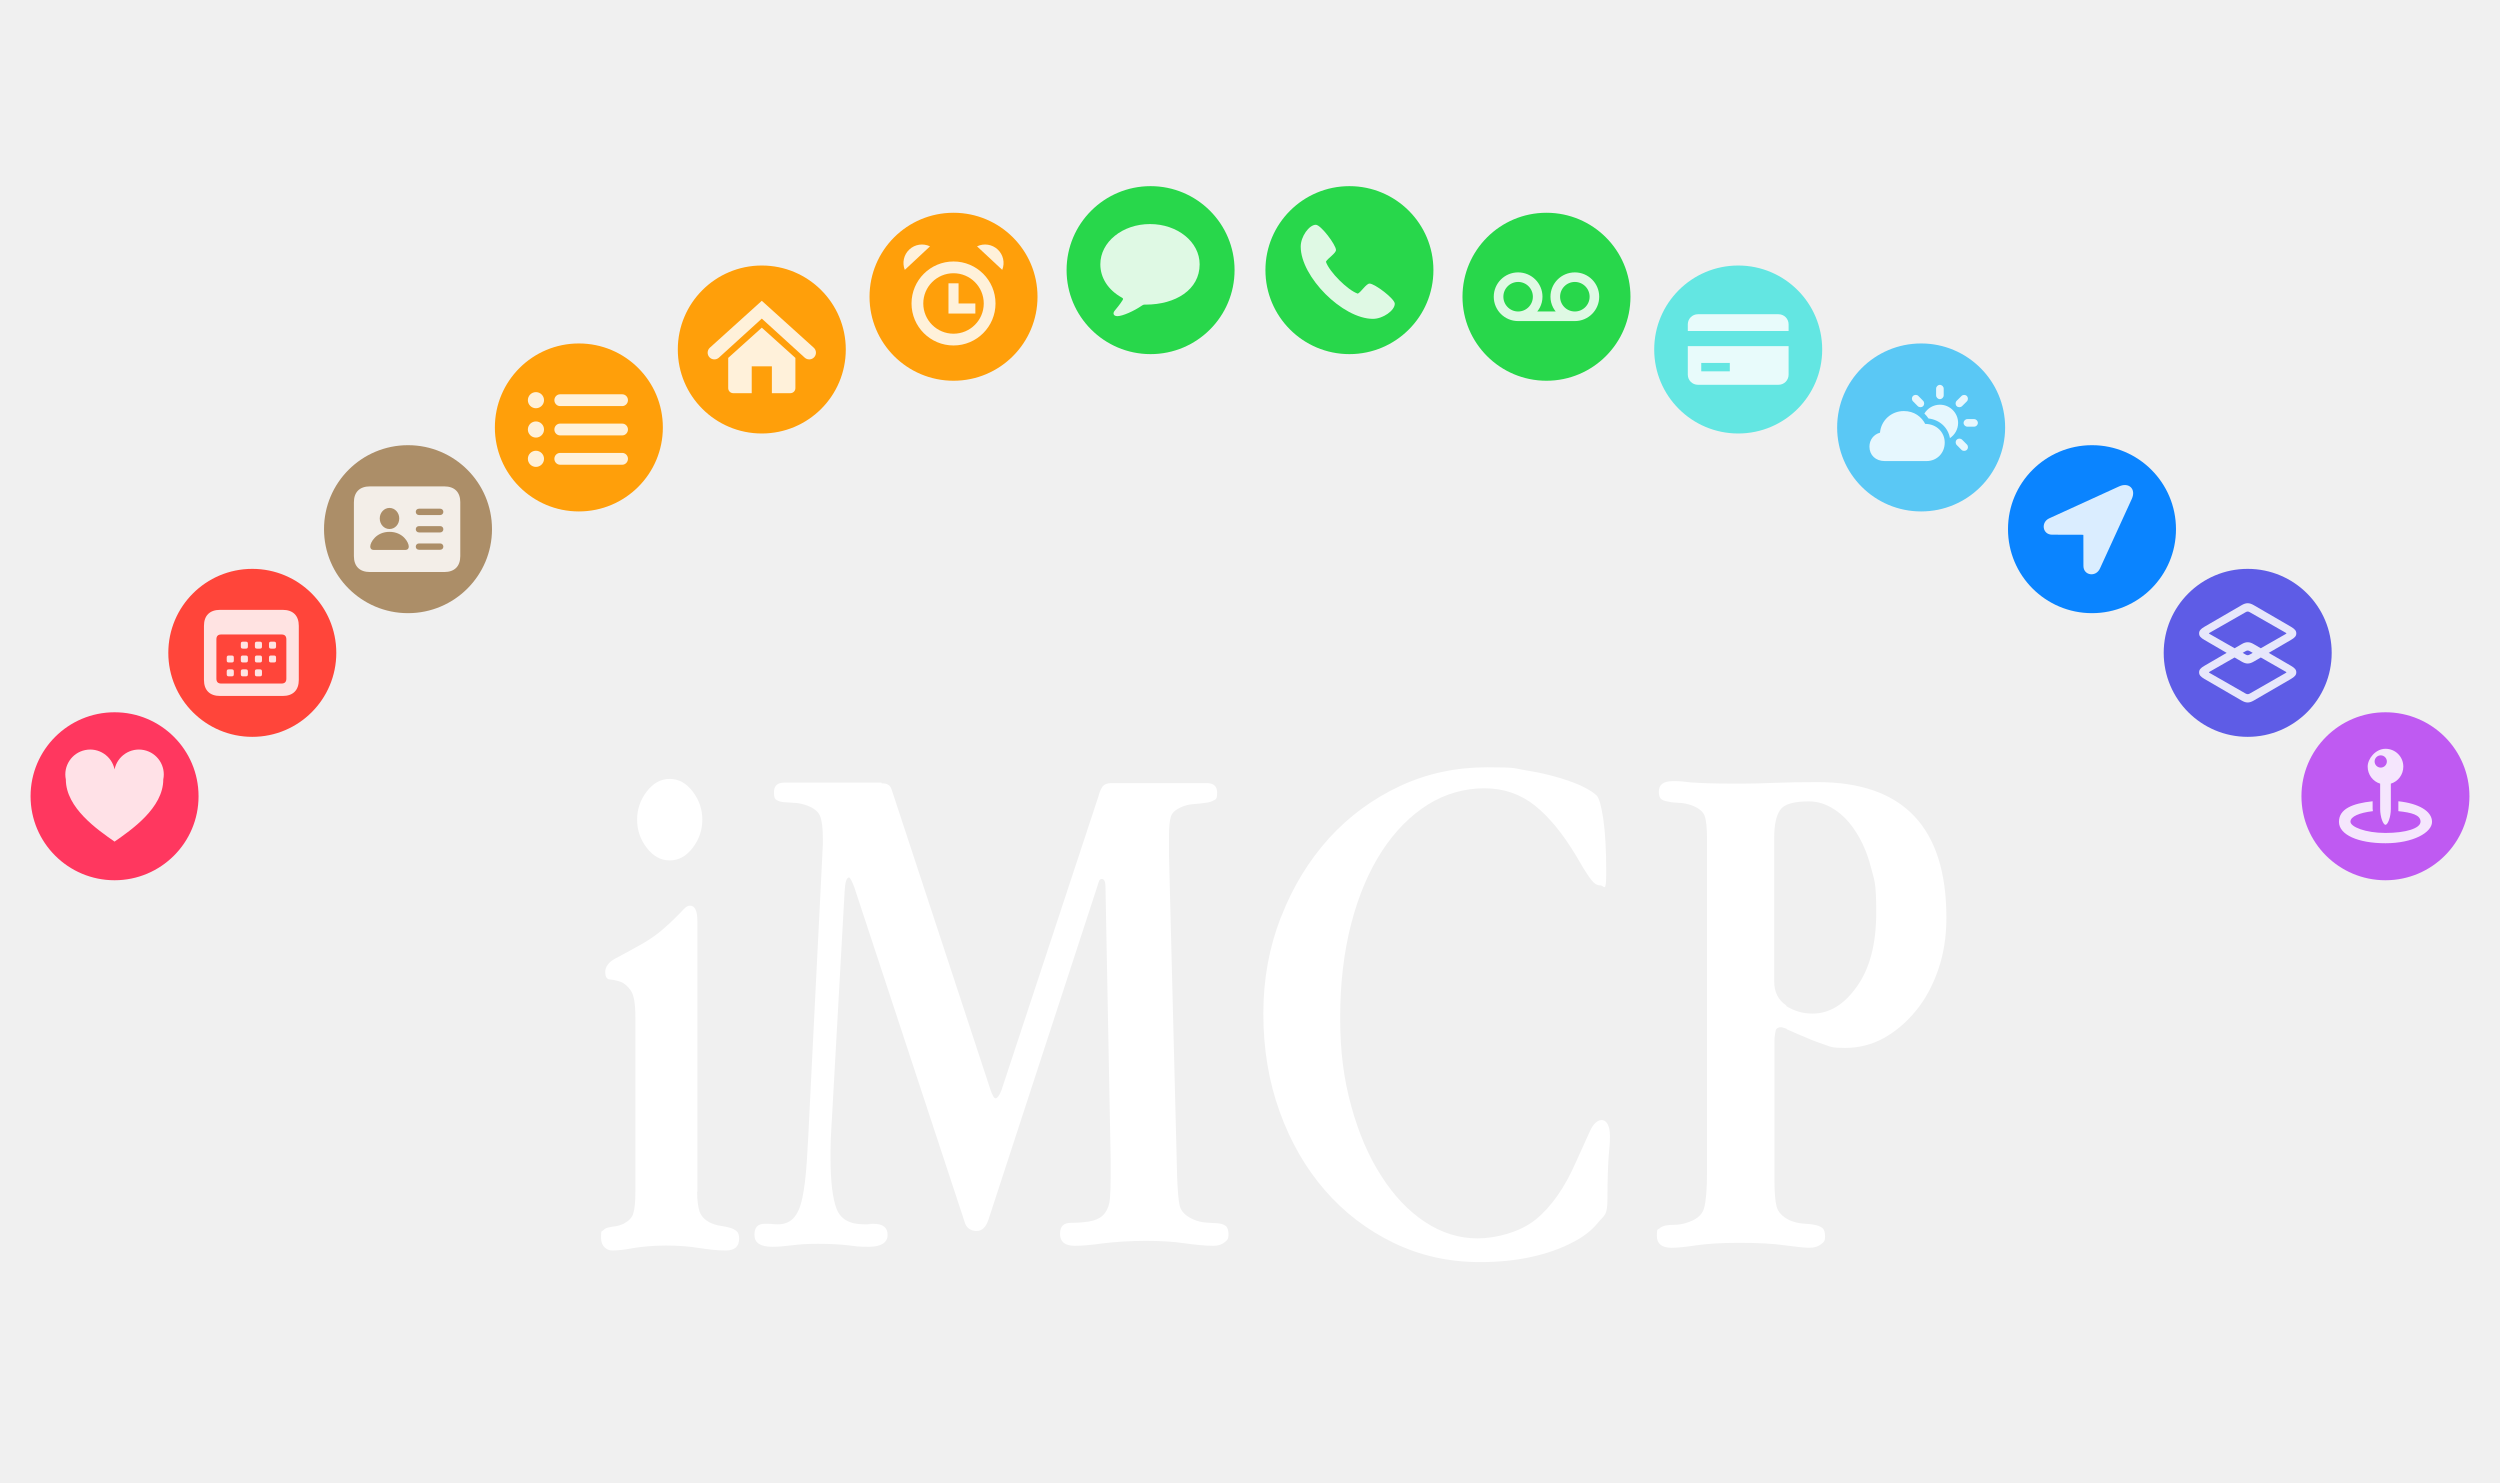
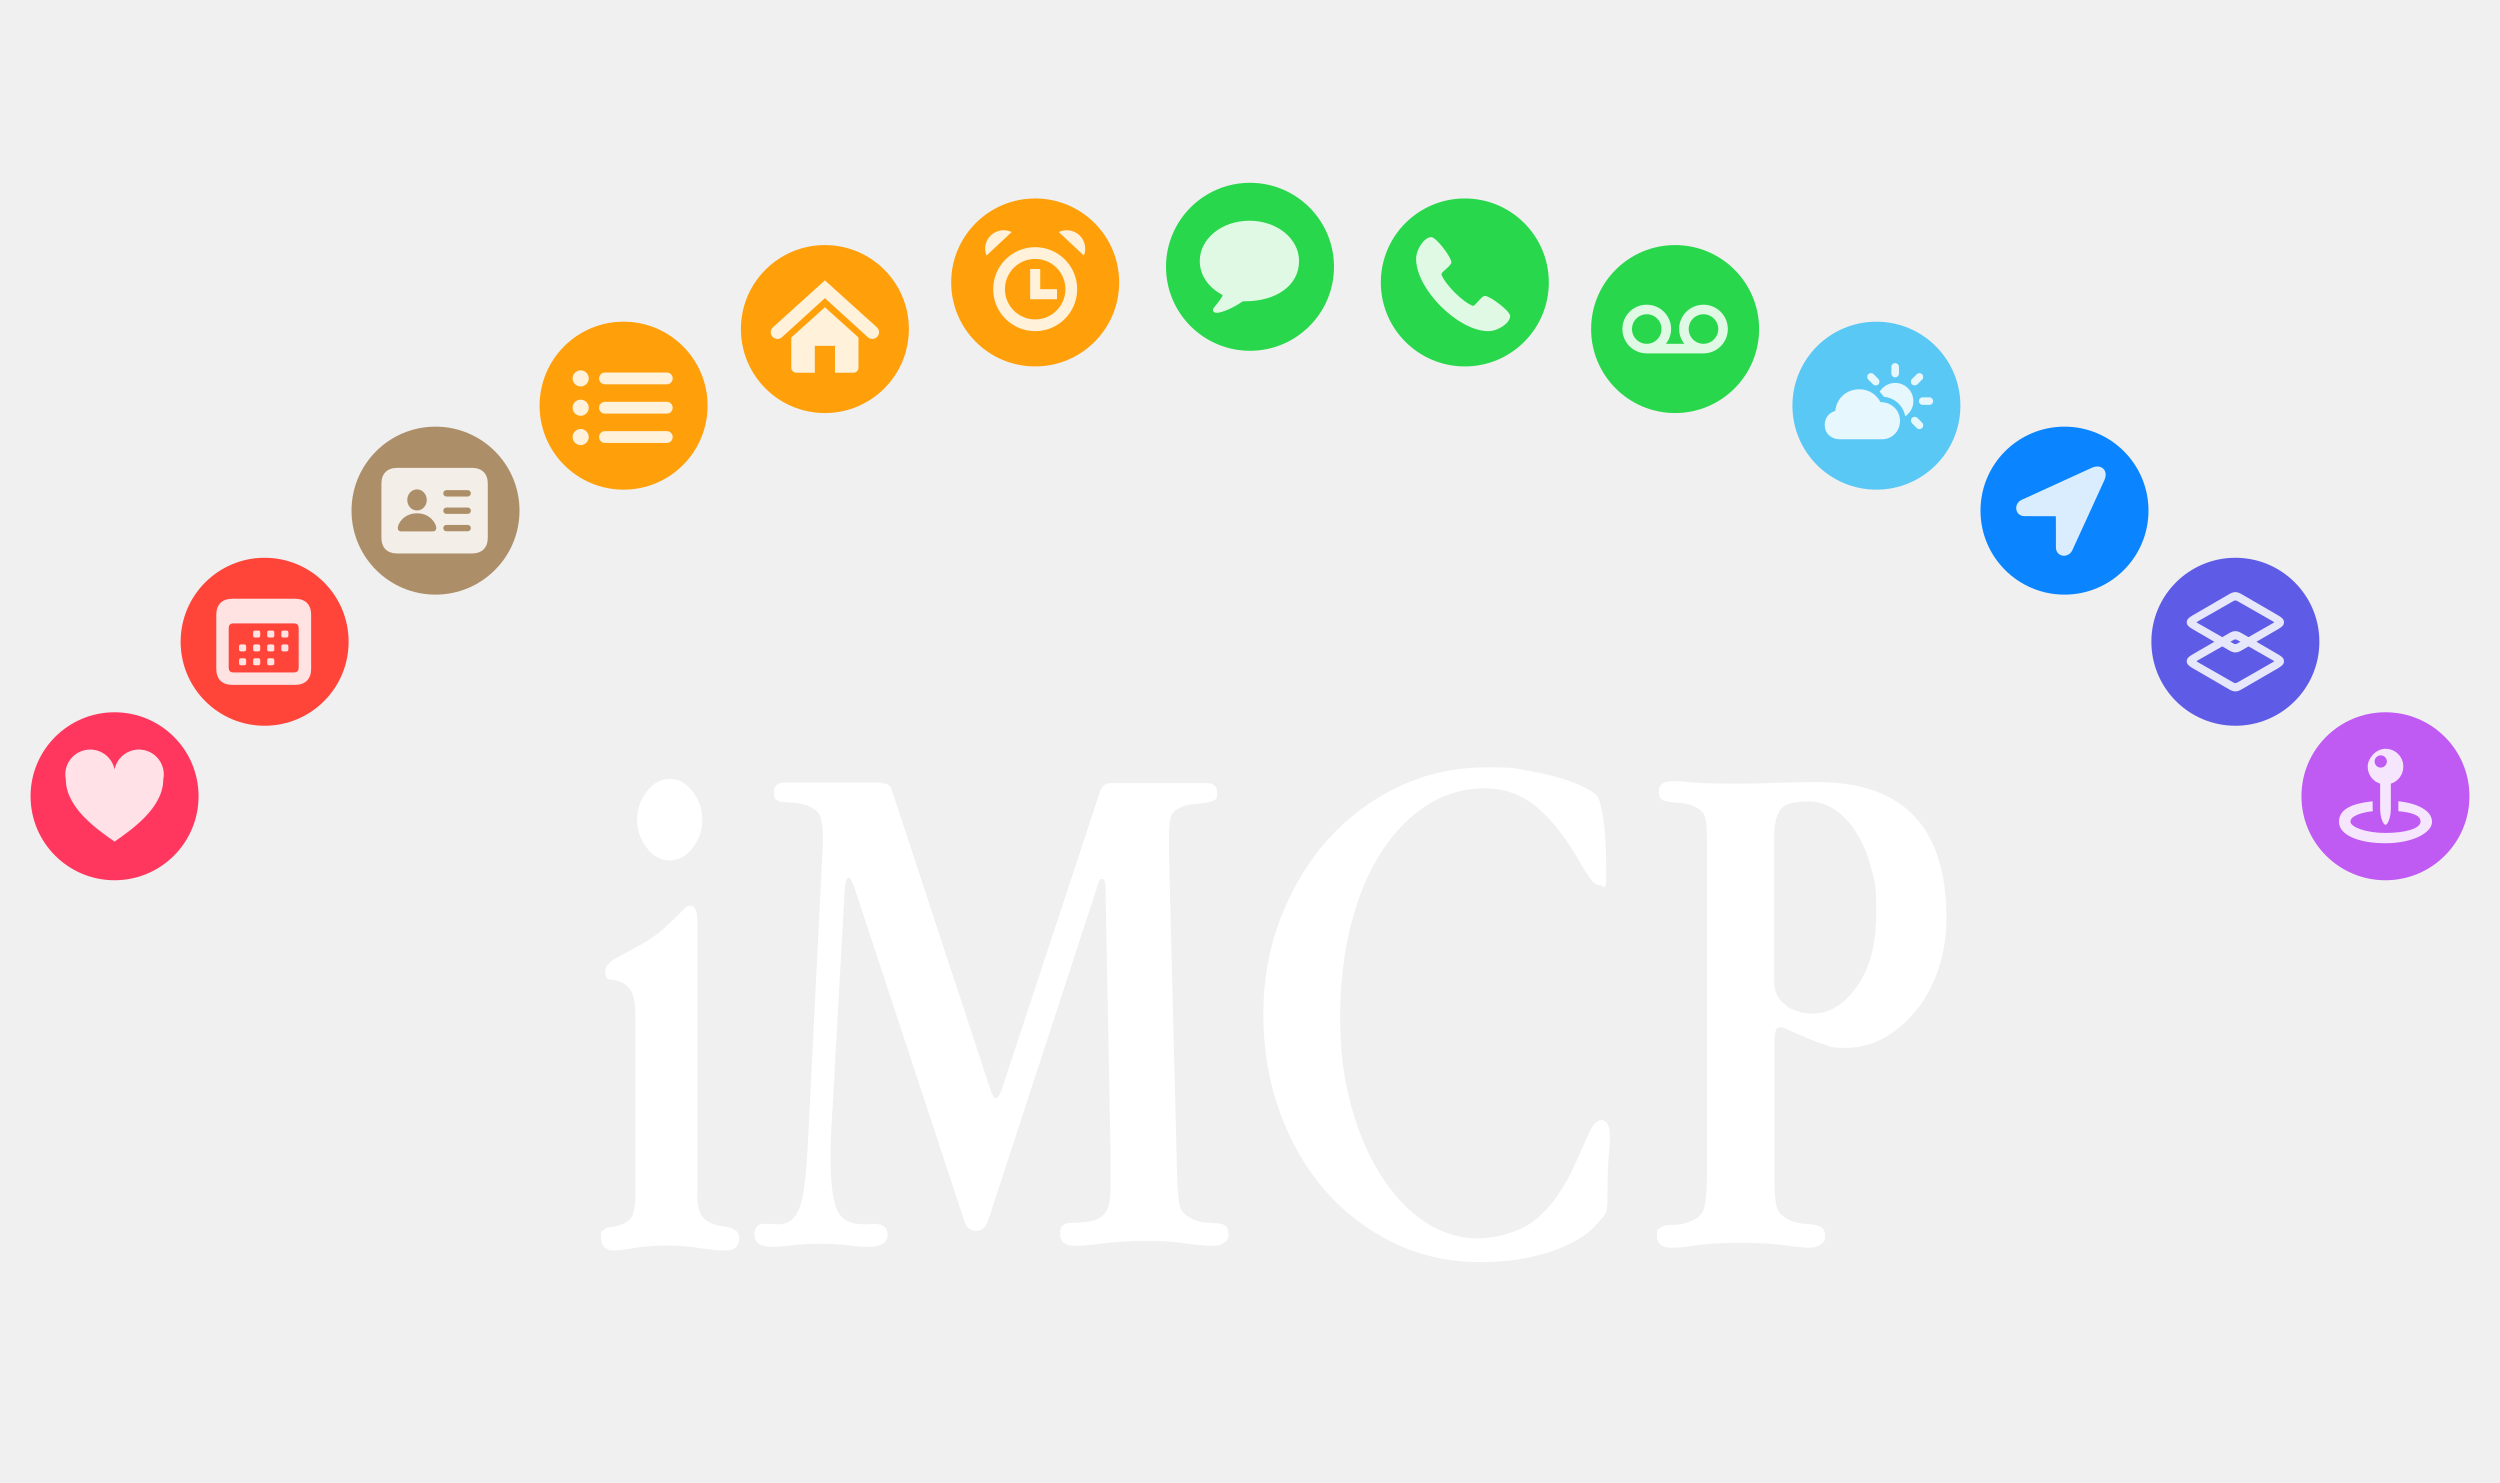
<svg xmlns="http://www.w3.org/2000/svg" viewBox="0 0 1012 600">
  <g fill="#fff">
    <path d="M282.2,482.4c0,3.6.4,6.3,1,8.1.7,1.8,2,3.2,3.8,4.2,1.6.8,3.1,1.3,4.6,1.5s2.8.5,3.9.8,2,.8,2.7,1.4,1,1.6,1,3c0,3.2-1.8,4.8-5.4,4.8s-6.6-.4-10.8-1c-4.2-.7-8.6-1-13.4-1s-9.5.4-13.1,1c-3.6.7-6.5,1-8.7,1s-4.5-1.7-4.5-5.1.2-2.4.8-3,1.2-1,2.1-1.2c.9-.2,1.9-.4,2.9-.5s2.1-.5,3.3-1c2.2-1.2,3.6-2.6,4-4.4.5-1.7.8-4.5.8-8.5v-70.8c0-5.4-.6-9-1.9-10.8s-2.7-3-4.2-3.5-2.9-.8-4.2-.9-1.9-1.1-1.9-3.1,1.4-4,4.1-5.4,6.5-3.5,11.5-6.3c3-1.8,5.5-3.6,7.6-5.4,2.1-1.8,3.8-3.4,5.2-4.8,1.4-1.4,2.5-2.5,3.4-3.5.9-.9,1.7-1.4,2.5-1.4,2,0,3,2.1,3,6.3v109.5ZM280.4,320.4c2.6,3.4,3.9,7.2,3.9,11.4s-1.3,8-3.9,11.4-5.7,5.1-9.3,5.1-6.7-1.7-9.3-5.1c-2.6-3.4-3.9-7.2-3.9-11.4s1.3-8,3.9-11.4,5.7-5.1,9.3-5.1,6.7,1.7,9.3,5.1Z" />
    <path d="M356.9,317.1c1,0,1.9.1,2.5.5.7.3,1.2,1,1.6,2.2l39.9,121.2c.8,2.4,1.5,3.6,2.1,3.6s1.6-1.1,2.4-3.3l39.3-119.1c.4-1.6,1-2.9,1.6-3.8.7-.9,1.9-1.4,3.5-1.4h38.7c2.8,0,4.2,1.3,4.2,3.9s-.5,2.6-1.4,3.1-2,.9-3.5,1c-1.4.2-3,.4-4.6.5-1.7.1-3.5.5-5.2,1.3-2.2,1-3.5,2.2-4,3.7-.5,1.5-.8,4.2-.8,8.2v7.1l3.3,130.5c.2,5.4.5,9.2,1,11.6.5,2.4,2.4,4.3,5.5,5.7,1.8.8,3.6,1.2,5.4,1.3s3.4.2,4.6.3c1.3.1,2.4.5,3.1,1,.8.6,1.2,1.8,1.2,3.6s-.5,2.2-1.6,3.1-2.6,1.4-4.6,1.4c-3.2,0-7-.4-11.5-1-4.5-.7-9.8-1-15.8-1s-12.4.4-17.2,1c-4.9.7-8.8,1-11.5,1-4,0-6-1.6-6-4.8s1.5-4.5,4.5-4.5,6.8-.3,8.9-.9c2.1-.6,3.7-1.6,4.8-3.1,1.1-1.5,1.8-3.4,2-5.8s.3-5.4.3-8.9v-6.9l-2.1-110.3c0-2.2-.5-3.3-1.5-3.3s-1.2,1-1.8,3l-44.1,135c-1,3-2.6,4.5-4.8,4.5s-4.2-1.2-4.8-3.6l-44.7-135.6c-1-2.6-1.7-3.9-2.1-3.9-1,0-1.6,1.9-1.8,5.7l-5.1,91.2c-.2,3.4-.4,6.5-.5,9.2-.1,2.8-.1,5.3-.1,7.5,0,9.3.8,16.1,2.4,20.4,1.6,4.3,5.3,6.4,11.1,6.4s1.2,0,1.8-.1c.6-.1,1.3-.1,2.1-.1,3.8,0,5.7,1.5,5.7,4.5s-2.5,4.8-7.5,4.8-5-.2-8.5-.6-7.5-.6-12.1-.6-7.5.2-10.6.6-5.8.6-8,.6c-4.8,0-7.2-1.6-7.2-4.8s1.4-4.5,4.2-4.5,2.2,0,3.1.1,1.6.1,2.2.1c2.6,0,4.7-.8,6.3-2.5,1.6-1.7,2.8-4.4,3.6-8.2.8-3.8,1.4-8.7,1.8-14.8s.8-13.5,1.2-22.5l5.1-101.9c0-.4,0-1.1.1-2.1s.1-2.3.1-3.9c0-4.6-.4-7.7-1.2-9.5-.8-1.8-2.6-3.2-5.4-4.2-1.8-.6-3.5-1-5.1-1-1.6-.1-3-.2-4.2-.3-1.2-.1-2.1-.4-2.9-.9s-1-1.5-1-3.1c0-2.6,1.4-3.9,4.2-3.9h39.3Z" />
    <path d="M518.7,370.9c4.7-12.1,11.2-22.6,19.3-31.6,8.2-9,17.8-16,28.7-21.1s22.7-7.6,35.2-7.6,10.6.4,15.6,1.2,9.5,1.8,13.5,3,7.3,2.4,9.9,3.7c2.6,1.3,4.4,2.5,5.4,3.5s1.9,4.1,2.7,9.5c.8,5.3,1.2,12.5,1.2,21.5s-.8,5.4-2.4,5.4-2.8-1-4.3-3.1-3.3-5-5.5-8.9c-5.4-9-11-15.8-16.8-20.4s-12.6-6.9-20.4-6.9-15.8,2.2-22.8,6.6c-7,4.4-13.2,10.6-18.5,18.7s-9.5,17.9-12.5,29.4-4.5,24.2-4.5,38.2,1.5,24.9,4.5,35.8,7,20.3,12.2,28.3c5.1,8,11,14.2,17.7,18.6s13.8,6.6,21.2,6.6,17.2-2.5,23.5-7.6,11.8-12.9,16.3-23.2c2.4-5.4,4.3-9.6,5.7-12.6s3-4.5,4.8-4.5,3.3,2.1,3.3,6.3-.2,4-.5,8.2-.5,10-.5,17.2-1.2,6.6-3.8,9.8-6,5.9-10.7,8.2c-4.6,2.4-10,4.3-16.3,5.7-6.3,1.4-13.2,2.1-20.8,2.1-12.6,0-24.2-2.6-35-7.8-10.7-5.2-20-12.3-27.8-21.3s-13.9-19.6-18.3-31.8c-4.4-12.2-6.6-25.4-6.6-39.6s2.4-27,7.1-39.1h0Z" />
    <path d="M723.1,416.4c-1.2-.4-1.9-.6-2.1-.6-1.2,0-2,.5-2.2,1.4s-.5,2.4-.5,4.4v55.9c0,5.2.3,8.9.9,11,.6,2.2,2.3,4,5.1,5.4,1.8.8,3.6,1.2,5.4,1.4,1.8.1,3.3.2,4.7.5,1.3.2,2.3.6,3.2,1.2.8.6,1.2,1.8,1.2,3.6s-.5,2.2-1.7,3.1c-1.1.9-2.7,1.4-4.7,1.4s-5.3-.4-10-1c-4.7-.7-10.8-1-18.5-1s-12.8.4-17.2,1c-4.5.7-7.8,1-10,1-4,0-6-1.6-6-4.8s.3-2.4,1-3,1.5-1,2.5-1.2,2.2-.3,3.6-.3,2.8-.2,4.2-.6c4.4-1.2,7-3.2,7.8-6.1.8-2.9,1.2-7.7,1.2-14.5v-135.1c0-4.4-.3-7.5-1-9.3-.7-1.8-2.5-3.2-5.2-4.2-1.8-.6-3.5-1-5.2-1-1.7-.1-3.2-.2-4.3-.5-1.2-.2-2.2-.5-2.8-1-.7-.5-1-1.5-1-3.1,0-2.8,1.9-4.2,5.7-4.2s3.2.1,7,.5c3.9.3,9.5.5,16.7.5h4.8c3.4,0,7.6-.1,12.6-.3,5-.2,10.8-.3,17.4-.3,34.8,0,52.2,18.3,52.2,54.9c0,7.8-1.1,14.6-3.3,21s-5.2,12-9,16.6c-3.8,4.7-8.2,8.4-13,11.1-4.9,2.7-10.2,4-15.8,4s-5.7-.5-8.7-1.5-6.3-2.3-9.9-3.9l-4.8-2.1h0ZM723,407.2c3.3,2.1,6.8,3.1,10.7,3.1,6.8,0,12.8-3.6,18-11,5.2-7.3,7.8-17.2,7.8-29.9s-.8-13-2.2-18.5-3.5-10.2-6-14.1-5.4-7-8.7-9.1c-3.3-2.2-6.8-3.3-10.3-3.3-6.2,0-10.1,1.1-11.7,3.5-1.6,2.3-2.4,6-2.4,11.2v58.2c0,4.4,1.7,7.6,5,9.8Z" />
  </g>
  <svg viewBox="0 0 100 100" x="12.373" y="288.327" width="68" height="68">
    <circle fill="#ff375f" cx="50" cy="50" r="50" />
    <path fill="#fff" opacity=".85" d="M50,77C40,70 21,57 21,40a14.5,14.5 0 0 1 29-6a14.5,14.5 0 0 1 29,6C79,57 60,70 50,77Z" />
  </svg>
-   <svg version="1.1" viewBox="0 0 100 100" x="68.133" y="230.276" width="68" height="68">
+   <svg version="1.1" viewBox="0 0 100 100" x="73.122" y="225.785" width="68" height="68">
    <circle fill="#ff453a" cx="50" cy="50" r="50" />
    <g fill="#fff" fill-opacity="0.85">
      <path d="M30.83,75.66h37.23c6.18,0,9.62-3.42,9.62-9.56v-32.15c0-6.14-3.44-9.55-9.62-9.55H30.83c-6.17,0-9.61,3.4-9.61,9.55v32.15c0,6.15,3.44,9.56,9.61,9.56ZM31.52,68.27c-1.92,0-2.9-.9-2.9-2.94v-23.34c0-2.03.99-2.93,2.9-2.93h35.83c1.91,0,2.92.89,2.92,2.93v23.34c0,2.05-1.01,2.94-2.92,2.94H31.52ZM44.49,47.49h1.55c1,0,1.34-.31,1.34-1.3v-1.55c0-.99-.34-1.3-1.34-1.3h-1.55c-.99,0-1.33.31-1.33,1.3v1.55c0,.99.34,1.3,1.33,1.3ZM52.86,47.49h1.57c.99,0,1.33-.31,1.33-1.3v-1.55c0-.99-.34-1.3-1.33-1.3h-1.57c-.98,0-1.32.31-1.32,1.3v1.55c0,.99.34,1.3,1.32,1.3ZM61.25,47.49h1.57c.98,0,1.32-.31,1.32-1.3v-1.55c0-.99-.35-1.3-1.32-1.3h-1.57c-.98,0-1.32.31-1.32,1.3v1.55c0,.99.35,1.3,1.32,1.3ZM36.11,55.73h1.57c.98,0,1.32-.31,1.32-1.28v-1.57c0-.99-.35-1.3-1.32-1.3h-1.57c-.98,0-1.34.31-1.34,1.3v1.57c0,.98.36,1.28,1.34,1.28ZM44.49,55.73h1.55c1,0,1.34-.31,1.34-1.28v-1.57c0-.99-.34-1.3-1.34-1.3h-1.55c-.99,0-1.33.31-1.33,1.3v1.57c0,.98.34,1.28,1.33,1.28ZM52.86,55.73h1.57c.99,0,1.33-.31,1.33-1.28v-1.57c0-.99-.34-1.3-1.33-1.3h-1.57c-.98,0-1.32.31-1.32,1.3v1.57c0,.98.34,1.28,1.32,1.28ZM61.25,55.73h1.57c.98,0,1.32-.31,1.32-1.28v-1.57c0-.99-.35-1.3-1.32-1.3h-1.57c-.98,0-1.32.31-1.32,1.3v1.57c0,.98.35,1.28,1.32,1.28ZM36.11,63.99h1.57c.98,0,1.32-.32,1.32-1.3v-1.57c0-.99-.35-1.3-1.32-1.3h-1.57c-.98,0-1.34.31-1.34,1.3v1.57c0,.98.36,1.3,1.34,1.3ZM44.49,63.99h1.55c1,0,1.34-.32,1.34-1.3v-1.57c0-.99-.34-1.3-1.34-1.3h-1.55c-.99,0-1.33.31-1.33,1.3v1.57c0,.98.34,1.3,1.33,1.3ZM52.86,63.99h1.57c.99,0,1.33-.32,1.33-1.3v-1.57c0-.99-.34-1.3-1.33-1.3h-1.57c-.98,0-1.32.31-1.32,1.3v1.57c0,.98.34,1.3,1.32,1.3Z" />
    </g>
  </svg>
-   <svg version="1.1" viewBox="0 0 100 100" x="131.161" y="180.210" width="68" height="68">
+   <svg version="1.1" viewBox="0 0 100 100" x="142.295" y="172.707" width="68" height="68">
    <circle fill="#ac8e68" cx="50" cy="50" r="50" />
    <g fill="#fff" fill-opacity="0.85">
      <path class="st1" d="M81.12,34.03v31.97c0,6.1-3.41,9.51-9.57,9.51H27.35c-6.14,0-9.56-3.4-9.56-9.51v-31.97c0-6.11,3.42-9.5,9.56-9.5h44.21c6.16,0,9.57,3.39,9.57,9.5ZM27.52,60.35c0,1.1.64,1.99,1.84,1.99h19.25c1.22,0,1.85-.89,1.85-1.99,0-2.48-3.49-8.76-11.47-8.76s-11.47,6.27-11.47,8.76ZM56.53,58.49c-1.11,0-1.91.84-1.91,1.91s.8,1.86,1.91,1.86h12.64c1.07,0,1.87-.8,1.87-1.86s-.8-1.91-1.87-1.91h-12.64ZM56.53,48.17c-1.11,0-1.91.82-1.91,1.86s.8,1.91,1.91,1.91h12.64c1.07,0,1.87-.84,1.87-1.91s-.8-1.86-1.87-1.86h-12.64ZM33.18,43.58c0,3.62,2.61,6.33,5.8,6.33,3.21,0,5.81-2.71,5.81-6.33,0-3.41-2.6-6.23-5.81-6.23s-5.8,2.82-5.8,6.23ZM56.53,37.81c-1.11,0-1.91.82-1.91,1.87s.8,1.91,1.91,1.91h12.64c1.07,0,1.87-.84,1.87-1.91s-.8-1.87-1.87-1.87h-12.64Z" />
    </g>
  </svg>
-   <svg version="1.1" viewBox="0 0 100 100" x="200.324" y="139.031" width="68" height="68">
+   <svg version="1.1" viewBox="0 0 100 100" x="218.429" y="130.215" width="68" height="68">
    <circle fill="#ff9f0a" cx="50" cy="50" r="50" />
    <g fill="#fff" fill-opacity=".85">
      <path d="M38.83,72.2h36.98c1.91,0,3.42-1.64,3.42-3.53s-1.48-3.51-3.42-3.51h-36.98c-1.92,0-3.41,1.62-3.41,3.51s1.51,3.53,3.41,3.53Z" />
      <path d="M24.44,73.49c2.65,0,4.82-2.17,4.82-4.82s-2.17-4.8-4.82-4.8-4.8,2.15-4.8,4.8,2.17,4.82,4.8,4.82Z" />
      <path d="M38.83,54.74h36.98c1.91,0,3.42-1.64,3.42-3.51s-1.48-3.52-3.42-3.52h-36.98c-1.92,0-3.41,1.62-3.41,3.52s1.51,3.51,3.41,3.51Z" />
      <path d="M24.44,56.04c2.65,0,4.82-2.17,4.82-4.82s-2.17-4.8-4.82-4.8-4.8,2.15-4.8,4.8,2.17,4.82,4.8,4.82Z" />
      <path d="M38.83,37.29h36.98c1.91,0,3.42-1.64,3.42-3.52s-1.48-3.51-3.42-3.51h-36.98c-1.92,0-3.41,1.62-3.41,3.51s1.51,3.52,3.41,3.52Z" />
      <path d="M24.44,38.57c2.65,0,4.82-2.15,4.82-4.8s-2.17-4.8-4.82-4.8-4.8,2.15-4.8,4.8,2.17,4.8,4.8,4.8Z" />
    </g>
  </svg>
-   <svg viewBox="0 0 100 100" x="274.376" y="107.480" width="68" height="68">
+   <svg viewBox="0 0 100 100" x="299.918" y="99.206" width="68" height="68">
    <circle fill="#ff9f0a" cx="50" cy="50" r="50" />
    <g fill="#fff" opacity=".85">
      <path d="M50,21 81,49a4,4 0 0 1-5.4,5.9L50,31.6 24.4,54.9A4,4 0 0 1 19,49Z" />
      <path fill-rule="evenodd" d="M50,37 70,55V73a3,3 0 0 1-3,3H33a3,3 0 0 1-3-3V55ZM44,60h12v16H44Z" />
    </g>
  </svg>
-   <svg viewBox="0 0 100 100" x="351.985" y="86.126" width="68" height="68">
+   <svg viewBox="0 0 100 100" x="385.041" y="80.335" width="68" height="68">
    <circle fill="#ff9f0a" cx="50" cy="50" r="50" />
    <g fill="#fff" opacity=".85">
      <path fill-rule="evenodd" d="M50,29a25,25 0 1 1 0,50a25,25 0 1 1 0-50ZM50,36a18,18 0 1 0 0,36a18,18 0 1 0 0-36Z" />
      <path d="M47,42h6v12h10v6H47Z" />
      <path d="M21,34a11,11 0 0 1 15-14ZM79,34a11,11 0 0 0-15-14Z" />
    </g>
  </svg>
-   <svg viewBox="0 0 100 100" x="431.753" y="75.351" width="68" height="68">
+   <svg viewBox="0 0 100 100" x="472.000" y="74.000" width="68" height="68">
    <circle fill="#28d74b" cx="50" cy="50" r="50" />
    <g fill="#fff" fill-opacity="0.85">
      <path d="M30.19,77.4c3.04,0,9.82-2.94,14.79-6.39.59-.4,1.01-.5,1.53-.5.3.01.53.02.7.02,17.63-.04,32-8.83,32-23.99,0-13.3-13.15-23.97-29.56-23.97s-29.56,10.67-29.56,23.97c0,7.9,4.52,15.26,12.9,19.86.63.34.75.71.46,1.29-1.56,2.6-3.8,5.19-4.83,6.48-1.36,1.68-.56,3.21,1.57,3.21Z" />
    </g>
  </svg>
-   <svg viewBox="0 0 100 100" x="512.247" y="75.351" width="68" height="68">
+   <svg viewBox="0 0 100 100" x="558.959" y="80.335" width="68" height="68">
    <circle fill="#28d74b" cx="50" cy="50" r="50" />
    <g fill="#fff" fill-opacity="0.85">
      <path d="M30,23c-4,0-9,7-9,13,0,18,25,43,43,43,6,0,13-5,13-9,0-3-12-12-15-12-2,0-5,5-7,6-6-2-17-13-19-19,1-2,6-5,6-7,0-3-9-15-12-15Z" />
    </g>
  </svg>
-   <svg viewBox="0 0 100 100" x="592.015" y="86.126" width="68" height="68">
+   <svg viewBox="0 0 100 100" x="644.082" y="99.206" width="68" height="68">
    <circle fill="#28d74b" cx="50" cy="50" r="50" />
    <g fill="#fff" stroke="#fff" stroke-width="22" stroke-linejoin="round" opacity="0.85">
      <path transform="translate(20.000 36.882) scale(0.12596)" d="M1.06581e-14 104.043C1.06581e-14 161.656 46.572 208.086 104.043 208.086L372.297 208.086C429.839 208.086 476.341 161.585 476.341 104.043C476.341 46.431 429.768 0 372.297 0C314.685 0 268.048 46.502 268.048 104.043C268.048 137.03 284.031 166.78 309.472 184.8L166.868 184.8C192.309 166.78 208.292 137.03 208.292 104.043C208.292 46.431 161.72 0 104.043 0C46.502 0 1.06581e-14 46.502 1.06581e-14 104.043ZM23.421 103.908C23.421 59.335 59.605 23.151 104.178 23.151C148.752 23.151 184.865 59.335 184.865 103.908C184.865 148.617 148.752 184.8 104.178 184.8C59.605 184.8 23.421 148.617 23.421 103.908ZM291.476 103.908C291.476 59.335 327.589 23.151 372.162 23.151C416.736 23.151 453.055 59.335 453.055 103.908C453.055 148.617 416.736 184.8 372.162 184.8C327.589 184.8 291.476 148.617 291.476 103.908Z" />
    </g>
  </svg>
-   <svg viewBox="0 0 100 100" x="669.624" y="107.480" width="68" height="68">
-     <circle fill="#63e6e2" cx="50" cy="50" r="50" />
-     <g fill="#fff" opacity=".85">
-       <path fill-rule="evenodd" d="M26,29H74a6,6 0 0 1 6,6V65a6,6 0 0 1-6,6H26a6,6 0 0 1-6-6V35a6,6 0 0 1 6-6ZM20,39V48H80V39ZM28,58v5H45v-5Z" />
-     </g>
-   </svg>
-   <svg version="1.1" viewBox="0 0 100 100" x="743.676" y="139.031" width="68" height="68">
+   <svg version="1.1" viewBox="0 0 100 100" x="725.571" y="130.215" width="68" height="68">
    <circle fill="#5ac8f5" cx="50" cy="50" r="50" />
    <g fill="#fff" fill-opacity=".85">
      <path d="M74.42,57.32l2.79,2.8c.88.88.9,2.32.02,3.18-.87.87-2.36.91-3.21.02l-2.8-2.82c-.87-.91-.9-2.34-.02-3.21.87-.87,2.32-.86,3.21.02ZM72.01,47.29c0,3.77-1.94,7.1-4.87,9.04-1.12-6.3-6.15-10.91-12.76-11.67-.7-1.05-1.51-2.04-2.45-2.94,1.89-3.15,5.34-5.26,9.26-5.26,5.95,0,10.82,4.87,10.82,10.84ZM83.77,47.3c0,1.24-1.03,2.24-2.27,2.24h-3.94c-1.23,0-2.29-.99-2.29-2.24s1.06-2.27,2.29-2.27h3.94c1.24,0,2.27,1.03,2.27,2.27ZM77.2,31.29c.87.87.88,2.34-.01,3.21l-2.8,2.79c-.88.87-2.35.89-3.23.03-.87-.87-.87-2.35.03-3.22l2.81-2.79c.89-.89,2.33-.89,3.21-.03ZM48.37,31.28l2.78,2.82c.86.89.88,2.34.02,3.21-.87.87-2.32.86-3.22-.04l-2.78-2.81c-.86-.86-.89-2.31-.02-3.19.87-.87,2.37-.88,3.22,0ZM63.43,26.92v3.95c0,1.24-1.03,2.28-2.27,2.28s-2.25-1.05-2.25-2.28v-3.95c0-1.24,1.03-2.27,2.25-2.27s2.27,1.04,2.27,2.27Z" />
      <path d="M28.42,70.01h24.81c6.15,0,10.81-4.74,10.81-10.97s-4.91-11.15-11.61-11.15c-2.24-4.2-6.41-7.65-12.77-7.65-7.41,0-13.54,5.56-14.15,12.88-3.78,1.03-6.28,4.25-6.28,8.31,0,5.07,3.69,8.59,9.19,8.59Z" />
    </g>
  </svg>
-   <svg version="1.1" viewBox="0 0 100 100" x="812.839" y="180.210" width="68" height="68">
+   <svg version="1.1" viewBox="0 0 100 100" x="801.705" y="172.707" width="68" height="68">
    <circle fill="#0a84ff" cx="50" cy="50" r="50" />
    <g fill="#fff" fill-opacity="0.85">
      <path d="M26.24,53.28l18.31.05c.23,0,.32.09.32.31l.03,18.25c0,5.68,7.4,6.9,9.84,1.51l18.98-41.47c2.65-5.85-1.77-10.03-7.54-7.41l-41.58,19c-5.21,2.36-4.09,9.75,1.64,9.76Z" />
    </g>
  </svg>
-   <svg viewBox="0 0 100 100" x="875.867" y="230.276" width="68" height="68">
+   <svg viewBox="0 0 100 100" x="870.878" y="225.785" width="68" height="68">
    <circle fill="#5e5ce6" cx="50" cy="50" r="50" />
    <g fill="#fff" fill-opacity="0.85" transform="translate(50 50) scale(0.58) translate(-62.33895 34.1361)">
      <path d="M62.334 16.811C64.314 16.811 66.211 16.168 68.574 14.81L106.744-7.354C110.703-9.686 112.217-11.448 112.217-14.144C112.217-16.778 110.703-18.593 106.744-20.873L68.574-43.047C66.211-44.446 64.314-45.038 62.334-45.038C60.364-45.038 58.467-44.446 56.104-43.047L17.935-20.873C13.975-18.593 12.461-16.778 12.461-14.144C12.461-11.448 13.975-9.686 17.935-7.354L56.104 14.81C58.467 16.168 60.364 16.811 62.334 16.811ZM62.334 8.274C61.628 8.274 61.006 8.087 60.187 7.621L23.031-13.653C22.78-13.758 22.655-13.873 22.655-14.144C22.655-14.353 22.78-14.468 23.031-14.625L60.187-35.847C61.006-36.314 61.628-36.552 62.334-36.552C63.039-36.552 63.672-36.314 64.491-35.847L101.648-14.625C101.898-14.468 102.023-14.353 102.023-14.144C102.023-13.873 101.898-13.758 101.648-13.653L64.491 7.621C63.672 8.087 63.039 8.274 62.334 8.274ZM62.334-23.183C64.314-23.183 66.211-23.816 68.574-25.174L106.744-47.399C110.703-49.68 112.217-51.442 112.217-54.128C112.217-56.824 110.703-58.576 106.744-60.919L68.574-83.082C66.211-84.44 64.314-85.083 62.334-85.083C60.364-85.083 58.467-84.44 56.104-83.082L17.935-60.919C13.975-58.576 12.461-56.824 12.461-54.128C12.461-51.442 13.975-49.68 17.935-47.399L56.104-25.174C58.467-23.816 60.364-23.183 62.334-23.183ZM62.334-31.72C61.628-31.72 61.006-31.959 60.187-32.425L23.031-53.648C22.78-53.752 22.655-53.919 22.655-54.128C22.655-54.389 22.78-54.514 23.031-54.619L60.187-75.841C61.006-76.308 61.628-76.546 62.334-76.546C63.039-76.546 63.672-76.308 64.491-75.841L101.648-54.619C101.898-54.514 102.023-54.389 102.023-54.128C102.023-53.919 101.898-53.752 101.648-53.648L64.491-32.425C63.672-31.959 63.039-31.72 62.334-31.72Z" />
    </g>
  </svg>
  <svg version="1.1" viewBox="0 0 100 100" x="931.627" y="288.327" width="68" height="68">
    <circle fill="#bf5af2" cx="50" cy="50" r="50" />
    <g fill="#fff" fill-opacity="0.85">
      <path d="M42.49,57.93v.94c-8.01.94-13.32,3.18-13.32,6.25s8.84,6.72,20.86,6.72,20.86-2.71,20.86-6.72-5.3-5.42-13.2-6.25v-5.89c12.14,1.3,20.04,5.89,20.04,12.26s-11.31,12.73-27.7,12.73-27.7-5.07-27.7-12.73,7.9-10.96,20.04-12.26v4.95h.12Z" />
      <path d="M60.64,32.35c0,4.71-3.06,8.84-7.43,10.14v14.97c0,5.19-1.89,9.55-3.18,9.55s-3.18-4.36-3.18-9.55v-14.97c-4.36-1.3-7.43-5.42-7.43-10.14s4.71-10.61,10.61-10.61,10.61,4.71,10.61,10.61ZM43.55,29.29c0,2,1.65,3.65,3.65,3.65s3.65-1.65,3.65-3.65-1.65-3.65-3.65-3.65-3.65,1.65-3.65,3.65h0Z" />
    </g>
  </svg>
</svg>
